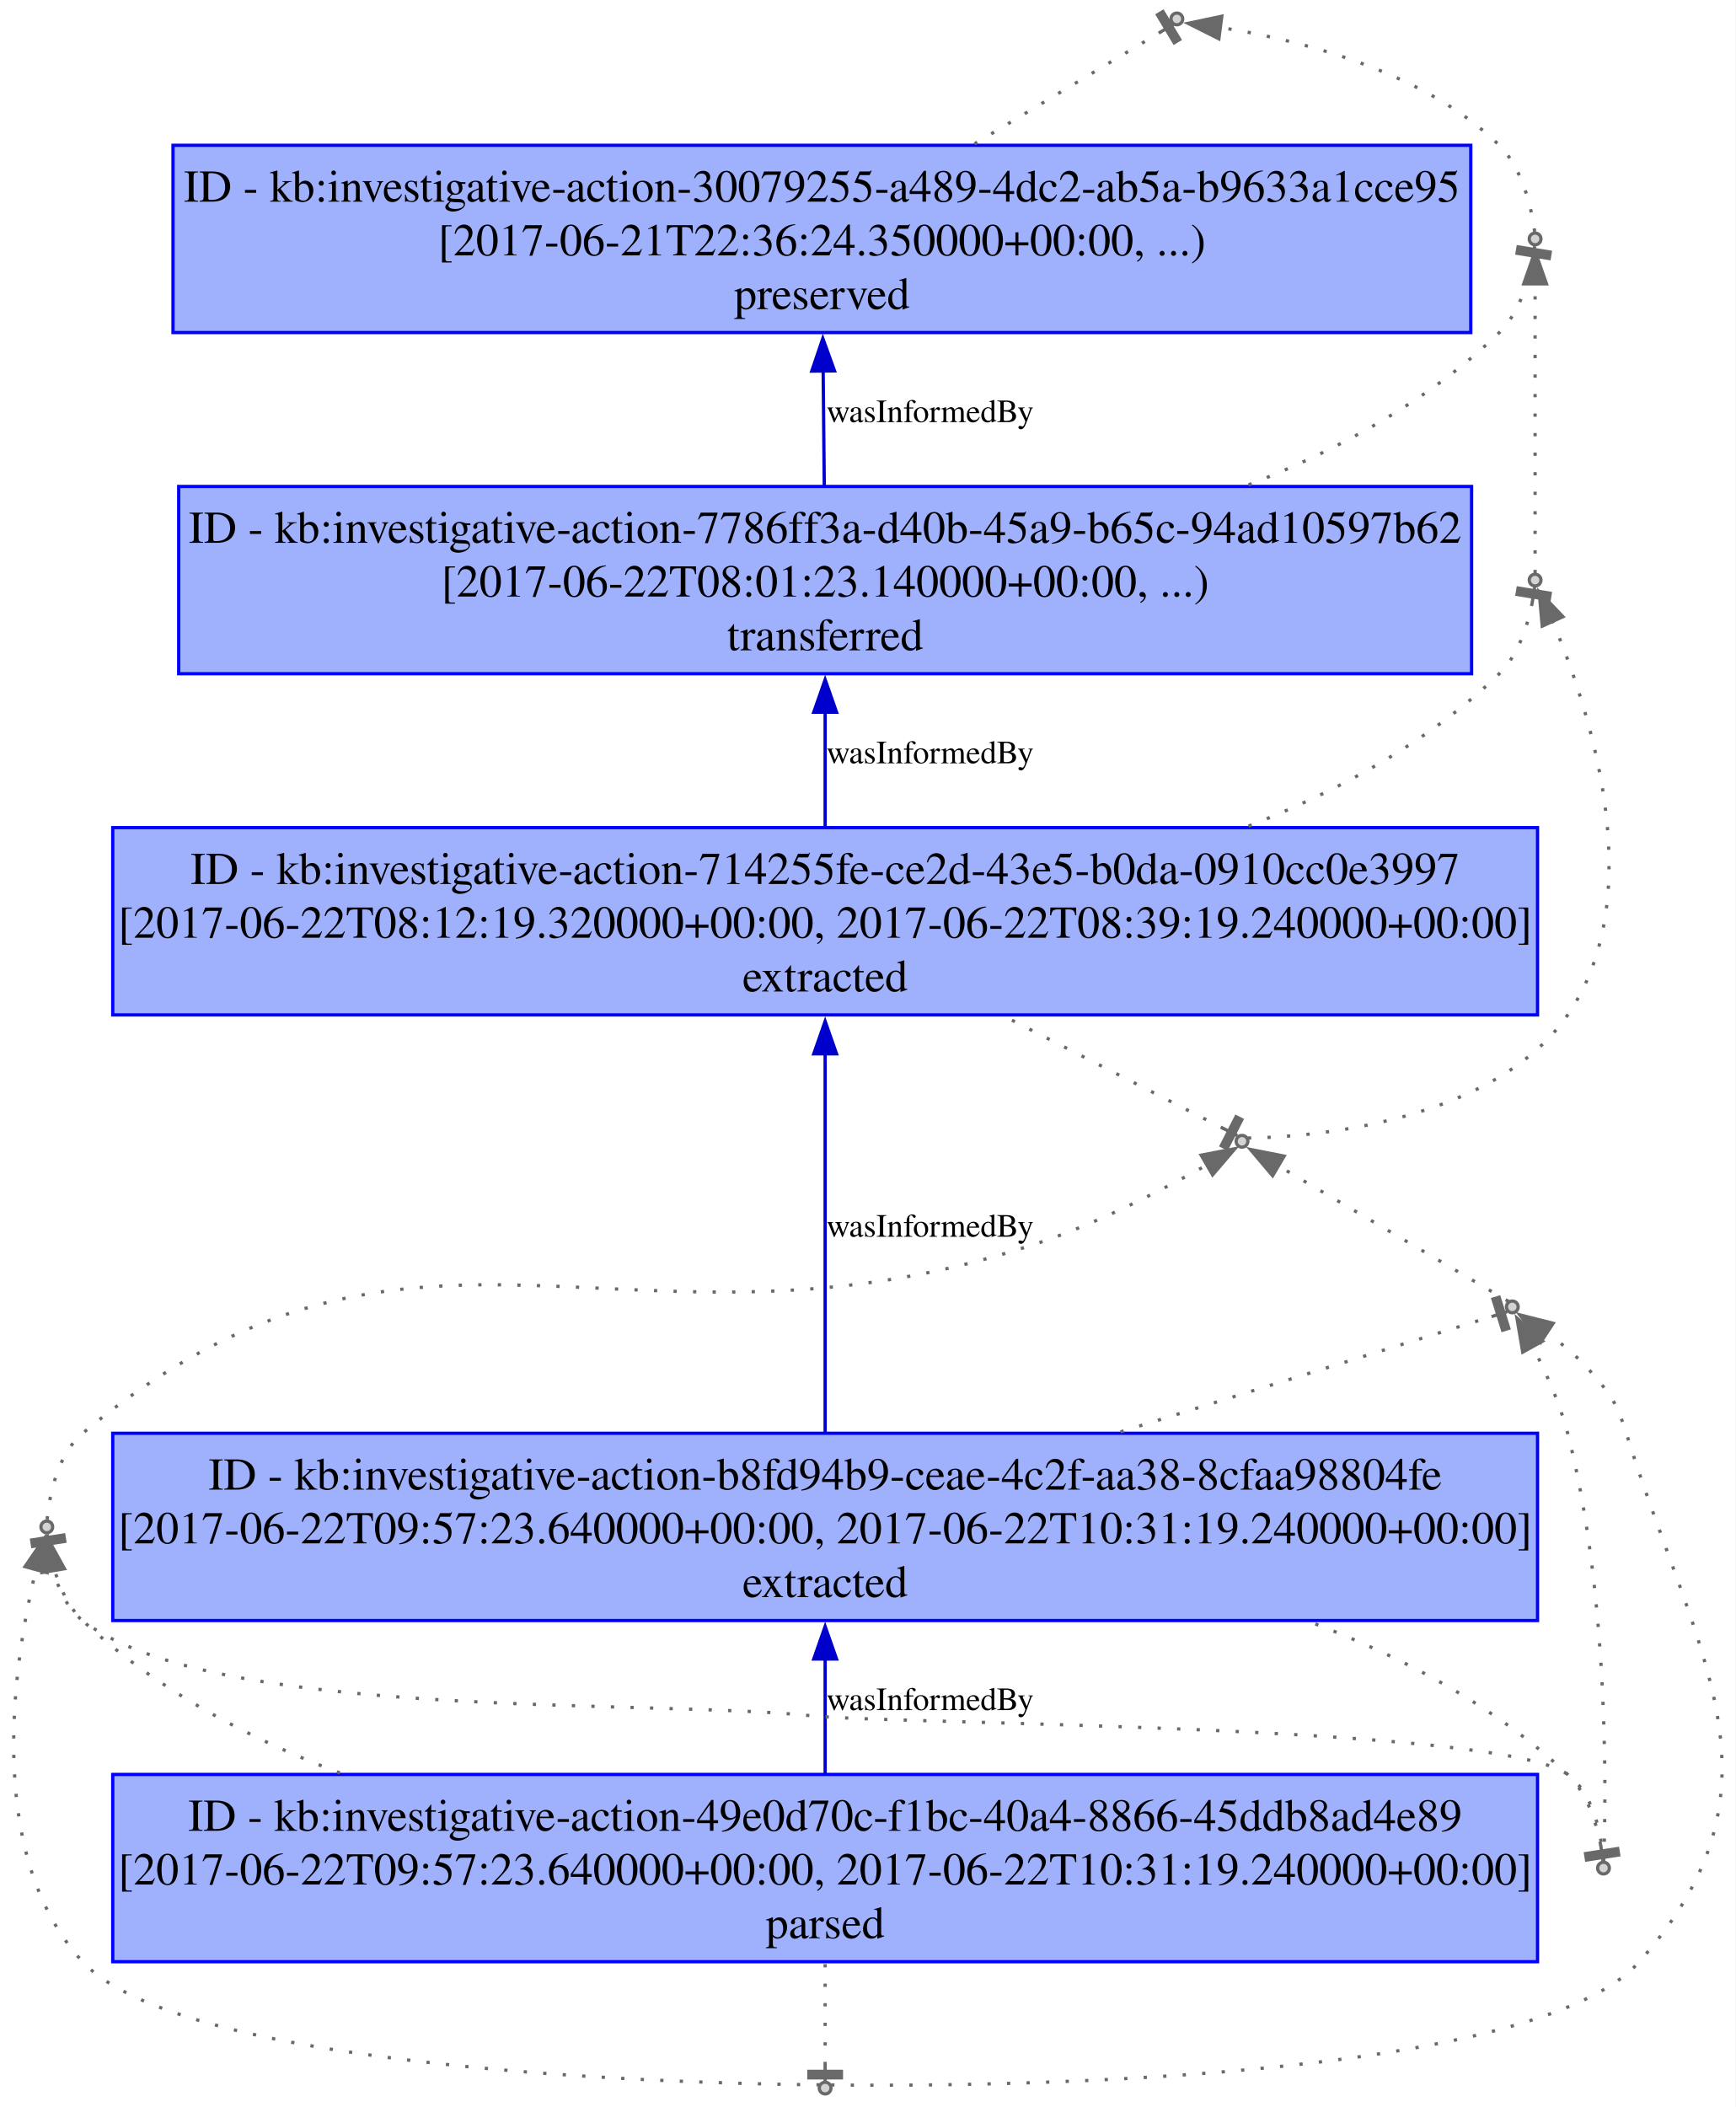
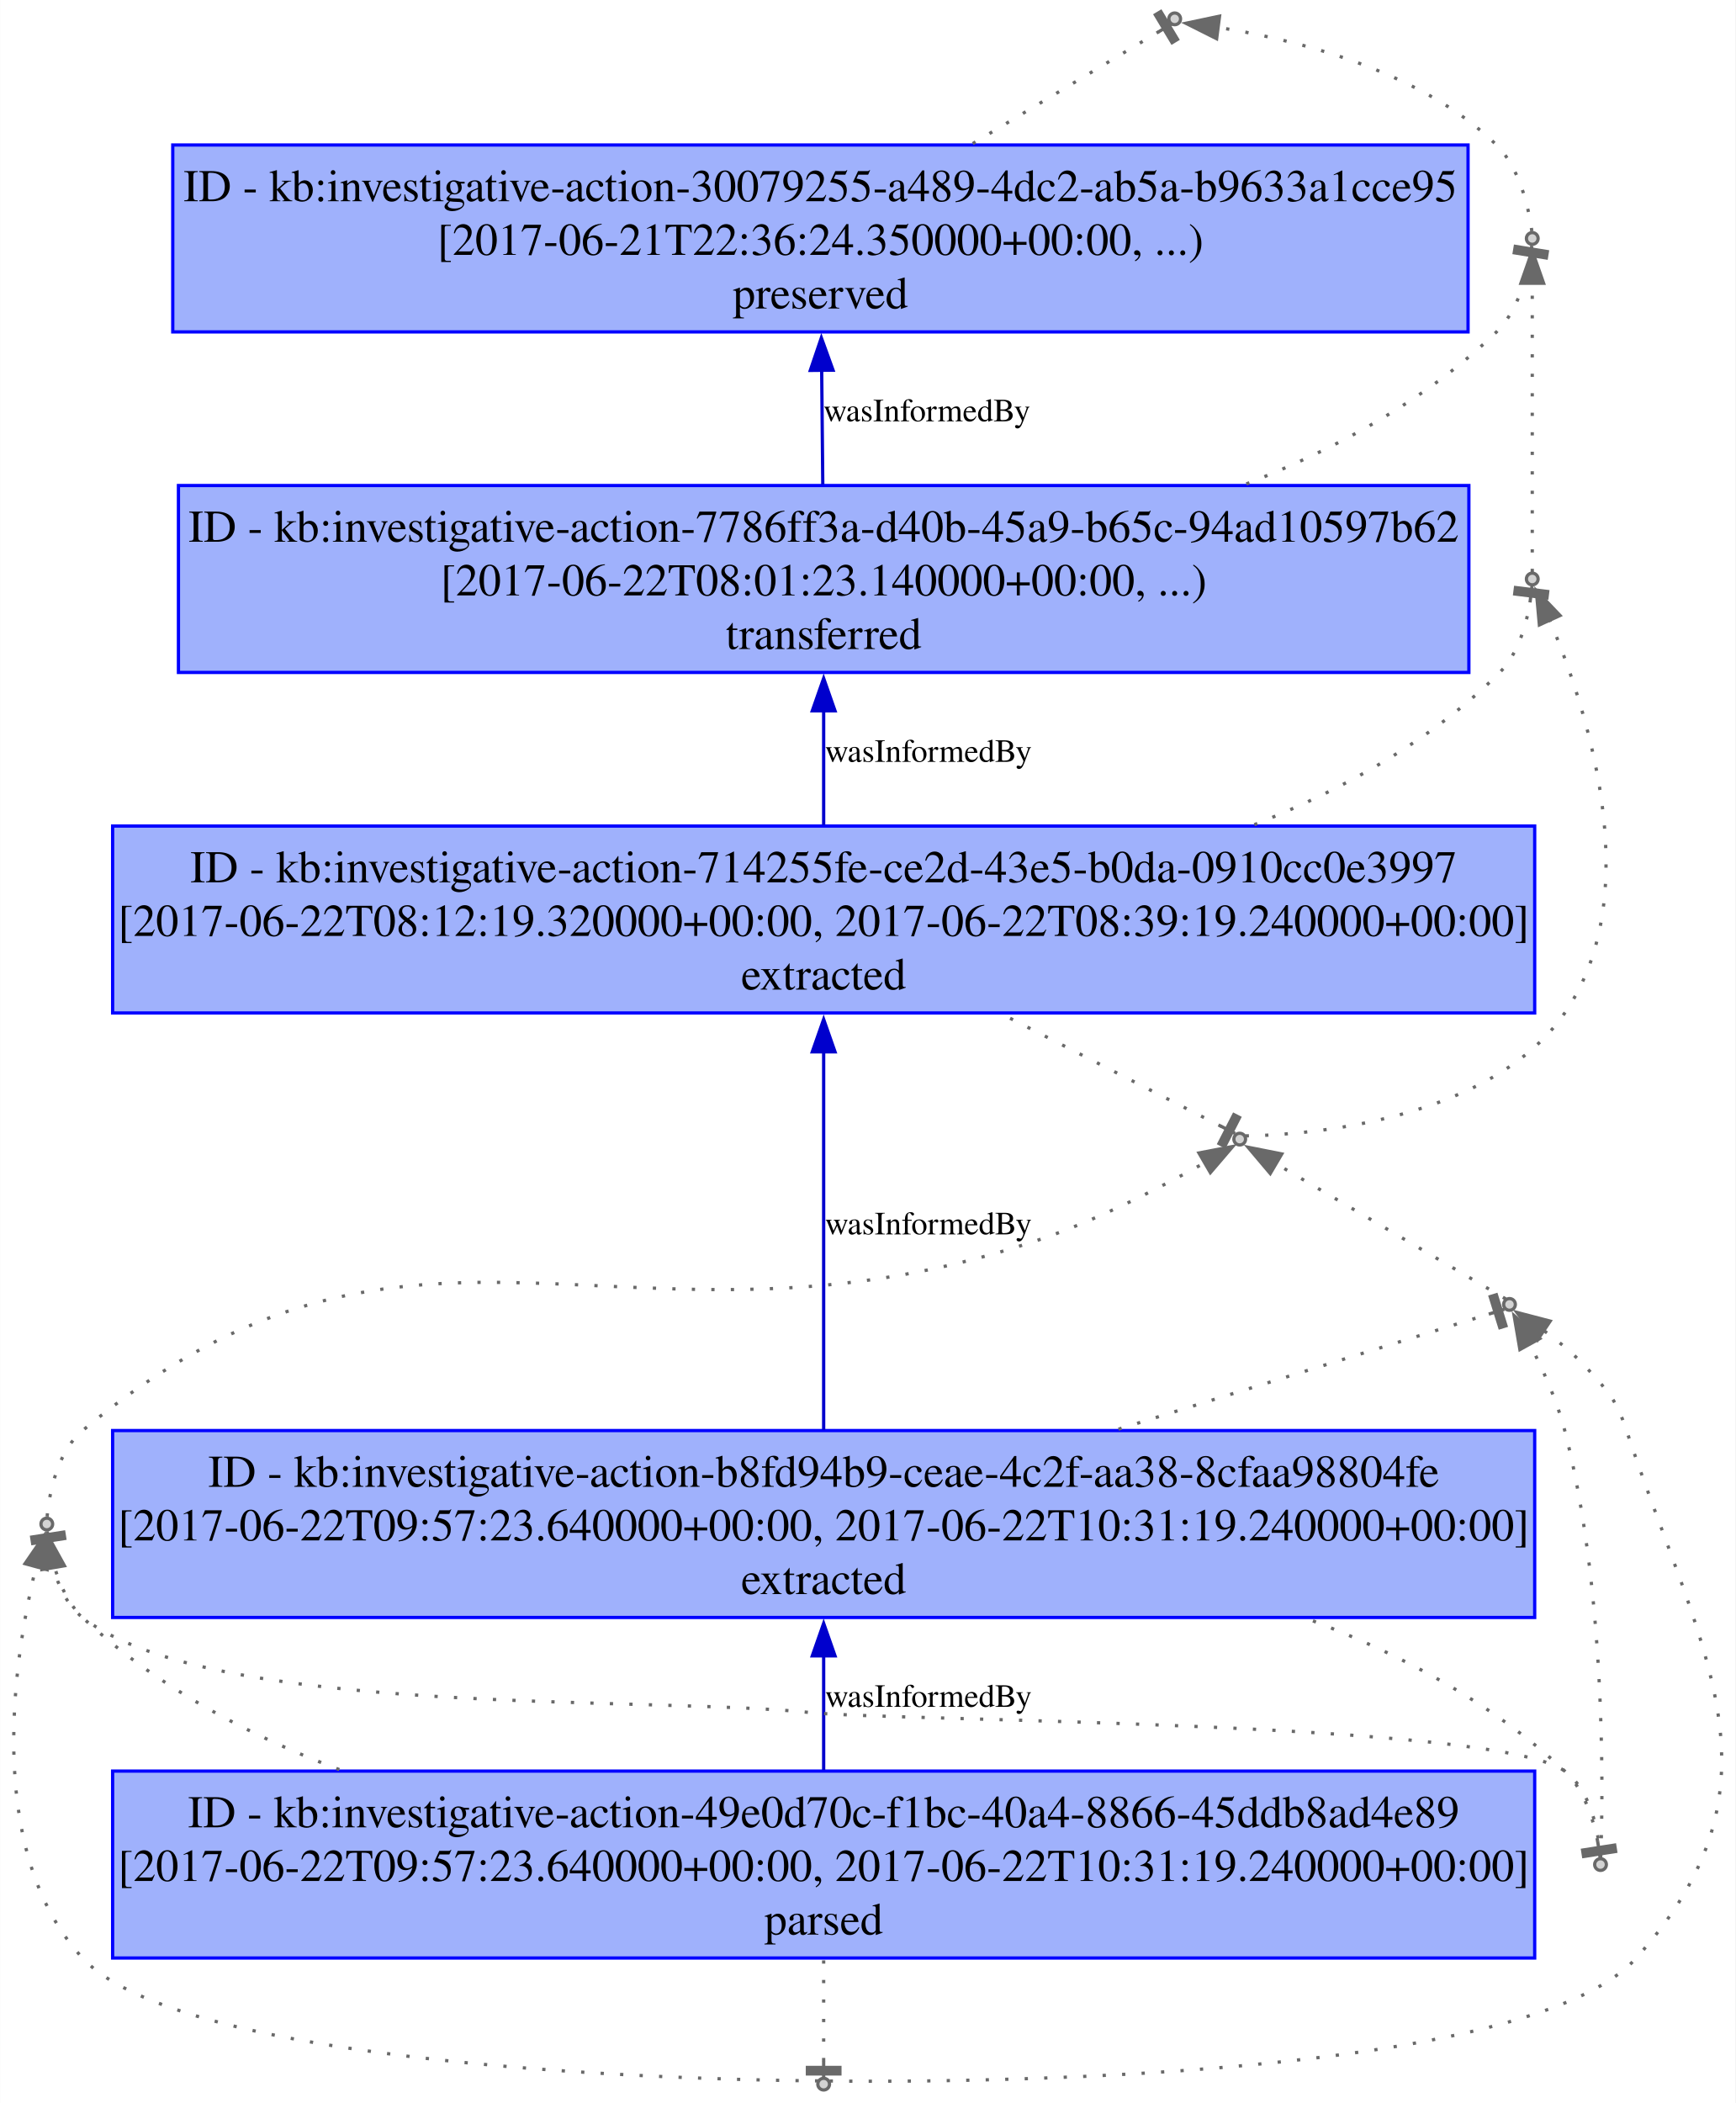
- <svg xmlns="http://www.w3.org/2000/svg" xmlns:xlink="http://www.w3.org/1999/xlink" width="533pt" height="647pt" viewBox="0.00 0.00 532.93 646.90">
+ <svg xmlns="http://www.w3.org/2000/svg" xmlns:xlink="http://www.w3.org/1999/xlink" width="534pt" height="647pt" viewBox="0.00 0.00 533.86 646.90">
  <g id="graph0" class="graph" transform="scale(1 1) rotate(0) translate(4 642.9)">
-     <polygon fill="white" stroke="none" points="-4,4 -4,-642.9 528.93,-642.9 528.93,4 -4,4" />
+     <polygon fill="white" stroke="none" points="-4,4 -4,-642.9 529.86,-642.9 529.86,4 -4,4" />
    <g id="node1" class="node">
      <g id="a_node1">
        <a xlink:title="ID - http://example.org/kb/investigative-action-30079255-a489-4dc2-ab5a-b9633a1cce95">
          <polygon fill="#9fb1fc" stroke="#0000ff" points="447.62,-598.3 49.12,-598.3 49.12,-540.8 447.62,-540.8 447.62,-598.3" />
          <text text-anchor="middle" x="248.37" y="-581" font-family="Times,serif" font-size="14.00">ID - kb:investigative-action-30079255-a489-4dc2-ab5a-b9633a1cce95</text>
          <text text-anchor="middle" x="248.37" y="-564.5" font-family="Times,serif" font-size="14.00">[2017-06-21T22:36:24.350000+00:00, ...)</text>
          <text text-anchor="middle" x="248.37" y="-548" font-family="Times,serif" font-size="14.00">preserved</text>
        </a>
      </g>
    </g>
    <g id="node10" class="node">
      <g id="a_node10">
        <a xlink:title="Start of http://example.org/kb/investigative-action-30079255-a489-4dc2-ab5a-b9633a1cce95">
          <ellipse fill="lightgray" stroke="dimgray" cx="357.37" cy="-637.1" rx="1.8" ry="1.8" />
        </a>
      </g>
    </g>
    <g id="edge11" class="edge">
      <path fill="none" stroke="dimgray" stroke-dasharray="1,5" d="M295.23,-598.73C317.82,-612.31 342.2,-626.97 352.42,-633.12" />
      <polygon fill="dimgray" stroke="dimgray" points="358.26,-630.8 353.11,-639.37 351.4,-638.34 356.55,-629.77 358.26,-630.8" />
      <polyline fill="none" stroke="dimgray" points="356.54,-635.6 352.26,-633.02" />
    </g>
    <g id="node2" class="node">
      <g id="a_node2">
        <a xlink:title="ID - http://example.org/kb/investigative-action-49e0d70c-f1bc-40a4-8866-45ddb8ad4e89">
          <polygon fill="#9fb1fc" stroke="#0000ff" points="468.12,-98.1 30.62,-98.1 30.62,-40.6 468.12,-40.6 468.12,-98.1" />
          <text text-anchor="middle" x="249.37" y="-80.8" font-family="Times,serif" font-size="14.00">ID - kb:investigative-action-49e0d70c-f1bc-40a4-8866-45ddb8ad4e89</text>
          <text text-anchor="middle" x="249.37" y="-64.3" font-family="Times,serif" font-size="14.00">[2017-06-22T09:57:23.640000+00:00, 2017-06-22T10:31:19.240000+00:00]</text>
          <text text-anchor="middle" x="249.37" y="-47.8" font-family="Times,serif" font-size="14.00">parsed</text>
        </a>
      </g>
    </g>
    <g id="node5" class="node">
      <g id="a_node5">
        <a xlink:title="ID - http://example.org/kb/investigative-action-b8fd94b9-ceae-4c2f-aa38-8cfaa98804fe">
          <polygon fill="#9fb1fc" stroke="#0000ff" points="468.12,-202.85 30.62,-202.85 30.62,-145.35 468.12,-145.35 468.12,-202.85" />
          <text text-anchor="middle" x="249.37" y="-185.55" font-family="Times,serif" font-size="14.00">ID - kb:investigative-action-b8fd94b9-ceae-4c2f-aa38-8cfaa98804fe</text>
          <text text-anchor="middle" x="249.37" y="-169.05" font-family="Times,serif" font-size="14.00">[2017-06-22T09:57:23.640000+00:00, 2017-06-22T10:31:19.240000+00:00]</text>
          <text text-anchor="middle" x="249.37" y="-152.55" font-family="Times,serif" font-size="14.00">extracted</text>
        </a>
      </g>
    </g>
    <g id="edge1" class="edge">
      <path fill="none" stroke="#0000cd" d="M249.37,-98.43C249.37,-109.3 249.37,-121.94 249.37,-133.7" />
      <polygon fill="#0000cd" stroke="#0000cd" points="245.87,-133.54 249.37,-143.54 252.87,-133.54 245.87,-133.54" />
      <text text-anchor="middle" x="281.62" y="-117.85" font-family="Times,serif" font-size="10.00">wasInformedBy</text>
    </g>
    <g id="node11" class="node">
      <g id="a_node11">
        <a xlink:title="Start of http://example.org/kb/investigative-action-49e0d70c-f1bc-40a4-8866-45ddb8ad4e89">
          <ellipse fill="lightgray" stroke="dimgray" cx="10.37" cy="-174.1" rx="1.8" ry="1.8" />
        </a>
      </g>
    </g>
    <g id="edge14" class="edge">
      <path fill="none" stroke="dimgray" stroke-dasharray="1,5" d="M100.36,-98.56C71.57,-109.43 43.52,-124.49 21.37,-145.35 15.26,-151.11 12.48,-160.69 11.26,-166.95" />
      <polygon fill="dimgray" stroke="dimgray" points="15.59,-171.62 5.71,-170.08 6.02,-168.11 15.9,-169.65 15.59,-171.62" />
      <polyline fill="none" stroke="dimgray" points="10.5,-171.84 11.27,-166.9" />
    </g>
    <g id="node3" class="node">
      <g id="a_node3">
        <a xlink:title="ID - http://example.org/kb/investigative-action-714255fe-ce2d-43e5-b0da-0910cc0e3997">
          <polygon fill="#9fb1fc" stroke="#0000ff" points="468.12,-388.8 30.62,-388.8 30.62,-331.3 468.12,-331.3 468.12,-388.8" />
          <text text-anchor="middle" x="249.37" y="-371.5" font-family="Times,serif" font-size="14.00">ID - kb:investigative-action-714255fe-ce2d-43e5-b0da-0910cc0e3997</text>
          <text text-anchor="middle" x="249.37" y="-355" font-family="Times,serif" font-size="14.00">[2017-06-22T08:12:19.320000+00:00, 2017-06-22T08:39:19.240000+00:00]</text>
          <text text-anchor="middle" x="249.37" y="-338.5" font-family="Times,serif" font-size="14.00">extracted</text>
        </a>
      </g>
    </g>
    <g id="node4" class="node">
      <g id="a_node4">
        <a xlink:title="ID - http://example.org/kb/investigative-action-7786ff3a-d40b-45a9-b65c-94ad10597b62">
          <polygon fill="#9fb1fc" stroke="#0000ff" points="447.87,-493.55 50.87,-493.55 50.87,-436.05 447.87,-436.05 447.87,-493.55" />
          <text text-anchor="middle" x="249.37" y="-476.25" font-family="Times,serif" font-size="14.00">ID - kb:investigative-action-7786ff3a-d40b-45a9-b65c-94ad10597b62</text>
          <text text-anchor="middle" x="249.37" y="-459.75" font-family="Times,serif" font-size="14.00">[2017-06-22T08:01:23.140000+00:00, ...)</text>
          <text text-anchor="middle" x="249.37" y="-443.25" font-family="Times,serif" font-size="14.00">transferred</text>
        </a>
      </g>
    </g>
    <g id="edge2" class="edge">
      <path fill="none" stroke="#0000cd" d="M249.37,-389.13C249.37,-400 249.37,-412.64 249.37,-424.4" />
      <polygon fill="#0000cd" stroke="#0000cd" points="245.87,-424.24 249.37,-434.24 252.87,-424.24 245.87,-424.24" />
      <text text-anchor="middle" x="281.62" y="-408.55" font-family="Times,serif" font-size="10.00">wasInformedBy</text>
    </g>
    <g id="node13" class="node">
      <g id="a_node13">
        <a xlink:title="Start of http://example.org/kb/investigative-action-714255fe-ce2d-43e5-b0da-0910cc0e3997">
          <ellipse fill="lightgray" stroke="dimgray" cx="467.37" cy="-464.8" rx="1.8" ry="1.8" />
        </a>
      </g>
    </g>
    <g id="edge18" class="edge">
-       <path fill="none" stroke="dimgray" stroke-dasharray="1,5" d="M379.41,-389.29C407.41,-400.21 434.98,-415.28 456.37,-436.05 462.4,-441.9 465.2,-451.46 466.45,-457.69" />
-       <polygon fill="dimgray" stroke="dimgray" points="472.02,-460.76 462.15,-462.37 461.82,-460.39 471.7,-458.79 472.02,-460.76" />
-       <polyline fill="none" stroke="dimgray" points="467.24,-462.55 466.44,-457.62" />
+       <path fill="none" stroke="dimgray" stroke-dasharray="1,5" d="M381.86,-389.22C409.51,-400.13 436.54,-415.22 457.37,-436.05 463.24,-441.92 465.69,-451.47 466.69,-457.7" />
+       <polygon fill="dimgray" stroke="dimgray" points="472.13,-460.95 462.21,-462.17 461.96,-460.19 471.89,-458.96 472.13,-460.95" />
+       <polyline fill="none" stroke="dimgray" points="467.29,-462.55 466.68,-457.59" />
    </g>
    <g id="edge3" class="edge">
      <path fill="none" stroke="#0000cd" d="M249.1,-493.88C249,-504.75 248.87,-517.39 248.76,-529.15" />
      <polygon fill="#0000cd" stroke="#0000cd" points="245.26,-528.96 248.66,-538.99 252.26,-529.03 245.26,-528.96" />
-       <text text-anchor="middle" x="281.62" y="-513.3" font-family="Times,serif" font-size="10.00">wasInformedBy</text>
+       <text text-anchor="middle" x="281.15" y="-513.3" font-family="Times,serif" font-size="10.00">wasInformedBy</text>
    </g>
    <g id="node12" class="node">
      <g id="a_node12">
        <a xlink:title="Start of http://example.org/kb/investigative-action-7786ff3a-d40b-45a9-b65c-94ad10597b62">
          <ellipse fill="lightgray" stroke="dimgray" cx="467.37" cy="-569.55" rx="1.8" ry="1.8" />
        </a>
      </g>
    </g>
    <g id="edge16" class="edge">
      <path fill="none" stroke="dimgray" stroke-dasharray="1,5" d="M379.41,-494.04C407.41,-504.96 434.98,-520.03 456.37,-540.8 462.4,-546.65 465.2,-556.21 466.45,-562.44" />
      <polygon fill="dimgray" stroke="dimgray" points="472.02,-565.51 462.15,-567.12 461.82,-565.14 471.7,-563.54 472.02,-565.51" />
      <polyline fill="none" stroke="dimgray" points="467.24,-567.3 466.44,-562.37" />
    </g>
    <g id="edge4" class="edge">
      <path fill="none" stroke="#0000cd" d="M249.37,-203.04C249.37,-234.1 249.37,-284.51 249.37,-319.59" />
      <polygon fill="#0000cd" stroke="#0000cd" points="245.87,-319.34 249.37,-329.34 252.87,-319.34 245.87,-319.34" />
      <text text-anchor="middle" x="281.62" y="-263.2" font-family="Times,serif" font-size="10.00">wasInformedBy</text>
    </g>
    <g id="node9" class="node">
      <g id="a_node9">
        <a xlink:title="Start of http://example.org/kb/investigative-action-b8fd94b9-ceae-4c2f-aa38-8cfaa98804fe">
          <ellipse fill="lightgray" stroke="dimgray" cx="460.37" cy="-241.65" rx="1.8" ry="1.8" />
        </a>
      </g>
    </g>
    <g id="edge9" class="edge">
      <path fill="none" stroke="dimgray" stroke-dasharray="1,5" d="M340.08,-203.28C386.65,-217.74 437.13,-233.43 454.28,-238.76" />
      <polygon fill="dimgray" stroke="dimgray" points="459.3,-235.08 456.33,-244.63 454.42,-244.04 457.39,-234.49 459.3,-235.08" />
      <polyline fill="none" stroke="dimgray" points="458.77,-240.15 453.99,-238.67" />
    </g>
    <g id="node6" class="node">
      <g id="a_node6">
        <a xlink:title="End of http://example.org/kb/investigative-action-714255fe-ce2d-43e5-b0da-0910cc0e3997">
          <ellipse fill="lightgray" stroke="dimgray" cx="377.37" cy="-292.5" rx="1.8" ry="1.8" />
        </a>
      </g>
    </g>
    <g id="edge20" class="edge">
      <path fill="none" stroke="dimgray" stroke-dasharray="1,5" d="M371.71,-296.4C359.77,-302.51 330.92,-317.29 304.24,-330.95" />
      <polygon fill="dimgray" stroke="dimgray" points="372.77,-290.24 377.33,-299.14 375.55,-300.05 370.99,-291.15 372.77,-290.24" />
      <polyline fill="none" stroke="dimgray" points="375.94,-294.24 371.49,-296.52" />
    </g>
    <g id="edge17" class="edge">
      <path fill="none" stroke="dimgray" stroke-dasharray="1,5" d="M379.2,-293.5C390.66,-293.61 452.89,-295.88 477.37,-331.3 503.35,-368.88 483.15,-427.6 472.68,-452.27" />
      <polygon fill="dimgray" stroke="dimgray" points="469.56,-450.67 468.61,-461.22 475.93,-453.57 469.56,-450.67" />
    </g>
    <g id="node7" class="node">
      <g id="a_node7">
        <a xlink:title="End of http://example.org/kb/investigative-action-49e0d70c-f1bc-40a4-8866-45ddb8ad4e89">
          <ellipse fill="lightgray" stroke="dimgray" cx="249.37" cy="-1.8" rx="1.8" ry="1.8" />
        </a>
      </g>
    </g>
    <g id="edge19" class="edge">
      <path fill="none" stroke="dimgray" stroke-dasharray="1,5" d="M249.37,-8.87C249.37,-16.04 249.37,-28.46 249.37,-40.11" />
      <polygon fill="dimgray" stroke="dimgray" points="244.37,-4.94 254.37,-4.94 254.37,-6.94 244.37,-6.94 244.37,-4.94" />
      <polyline fill="none" stroke="dimgray" points="249.37,-3.94 249.37,-8.94" />
    </g>
    <g id="edge7" class="edge">
-       <path fill="none" stroke="dimgray" stroke-dasharray="1,5" d="M251.22,-2.77C272.12,-2.47 464.21,-0.8 499.37,-40.6 547.13,-94.66 516.83,-133.98 495.37,-202.85 492.47,-212.17 490.78,-214.49 484.37,-221.85 480.51,-226.3 475.46,-230.44 471,-233.69" />
-       <polygon fill="dimgray" stroke="dimgray" points="469.06,-230.77 462.66,-239.21 472.93,-236.61 469.06,-230.77" />
+       <path fill="none" stroke="dimgray" stroke-dasharray="1,5" d="M251.22,-2.77C272.1,-2.49 463.95,-1.03 499.37,-40.6 547.48,-94.33 519.15,-134.42 496.37,-202.85 493.22,-212.33 491.07,-214.44 484.37,-221.85 480.42,-226.22 475.37,-230.35 470.92,-233.62" />
+       <polygon fill="dimgray" stroke="dimgray" points="468.98,-230.7 462.64,-239.19 472.89,-236.51 468.98,-230.7" />
    </g>
    <g id="edge12" class="edge">
      <path fill="none" stroke="dimgray" stroke-dasharray="1,5" d="M247.7,-2.81C228.72,-2.92 54.28,-4.9 21.37,-40.6 -9.72,-74.33 0.84,-135.55 7.11,-161.25" />
      <polygon fill="dimgray" stroke="dimgray" points="3.66,-161.9 9.66,-170.63 10.42,-160.06 3.66,-161.9" />
    </g>
    <g id="node8" class="node">
      <g id="a_node8">
        <a xlink:title="End of http://example.org/kb/investigative-action-b8fd94b9-ceae-4c2f-aa38-8cfaa98804fe">
          <ellipse fill="lightgray" stroke="dimgray" cx="488.37" cy="-69.35" rx="1.8" ry="1.8" />
        </a>
      </g>
    </g>
    <g id="edge21" class="edge">
      <path fill="none" stroke="dimgray" stroke-dasharray="1,5" d="M487.49,-76.5C486.27,-82.76 483.49,-92.34 477.37,-98.1 455.23,-118.96 427.18,-134.02 398.39,-144.89" />
      <polygon fill="dimgray" stroke="dimgray" points="483.16,-71.83 493.04,-73.37 492.73,-75.34 482.85,-73.8 483.16,-71.83" />
      <polyline fill="none" stroke="dimgray" points="488.25,-71.61 487.48,-76.55" />
    </g>
    <g id="edge8" class="edge">
      <path fill="none" stroke="dimgray" stroke-dasharray="1,5" d="M488.42,-71.43C488.81,-80.85 491.11,-149.66 477.37,-202.85 474.93,-212.31 470.3,-222.37 466.48,-229.73" />
      <polygon fill="dimgray" stroke="dimgray" points="463.57,-227.76 461.79,-238.2 469.7,-231.15 463.57,-227.76" />
    </g>
    <g id="edge13" class="edge">
      <path fill="none" stroke="dimgray" stroke-dasharray="1,5" d="M488.33,-71.44C488.08,-75.7 486.55,-91.33 477.37,-98.1 456.57,-113.45 271.09,-113.43 245.37,-116.1 195.44,-121.29 60.98,-114.51 21.37,-145.35 16.6,-149.07 13.89,-155.18 12.36,-160.72" />
      <polygon fill="dimgray" stroke="dimgray" points="8.91,-160.09 10.69,-170.53 15.81,-161.26 8.91,-160.09" />
    </g>
    <g id="edge5" class="edge">
      <path fill="none" stroke="dimgray" stroke-dasharray="1,5" d="M459.2,-243.34C451.61,-247.81 409.09,-272.83 388.53,-284.94" />
      <polygon fill="dimgray" stroke="dimgray" points="386.77,-281.91 379.93,-290 390.32,-287.94 386.77,-281.91" />
    </g>
    <g id="edge6" class="edge">
      <path fill="none" stroke="dimgray" stroke-dasharray="1,5" d="M10.47,-176.4C10.86,-180.85 12.78,-195.68 21.37,-202.85 123.7,-288.18 189.07,-219.03 315.37,-261.45 334.28,-267.8 354.86,-278.63 366.92,-285.41" />
      <polygon fill="dimgray" stroke="dimgray" points="364.82,-288.24 375.23,-290.23 368.34,-282.18 364.82,-288.24" />
    </g>
    <g id="edge10" class="edge">
      <path fill="none" stroke="dimgray" stroke-dasharray="1,5" d="M467.24,-571.79C466.69,-576.09 464.34,-590.43 456.37,-598.3 432.26,-622.11 391.6,-631.22 370.69,-634.47" />
      <polygon fill="dimgray" stroke="dimgray" points="370.27,-630.99 360.8,-635.74 371.17,-637.93 370.27,-630.99" />
    </g>
    <g id="edge15" class="edge">
      <path fill="none" stroke="dimgray" stroke-dasharray="1,5" d="M467.37,-466.95C467.37,-475.6 467.37,-530.65 467.37,-555.91" />
      <polygon fill="dimgray" stroke="dimgray" points="463.87,-555.76 467.37,-565.76 470.87,-555.76 463.87,-555.76" />
    </g>
  </g>
</svg>
